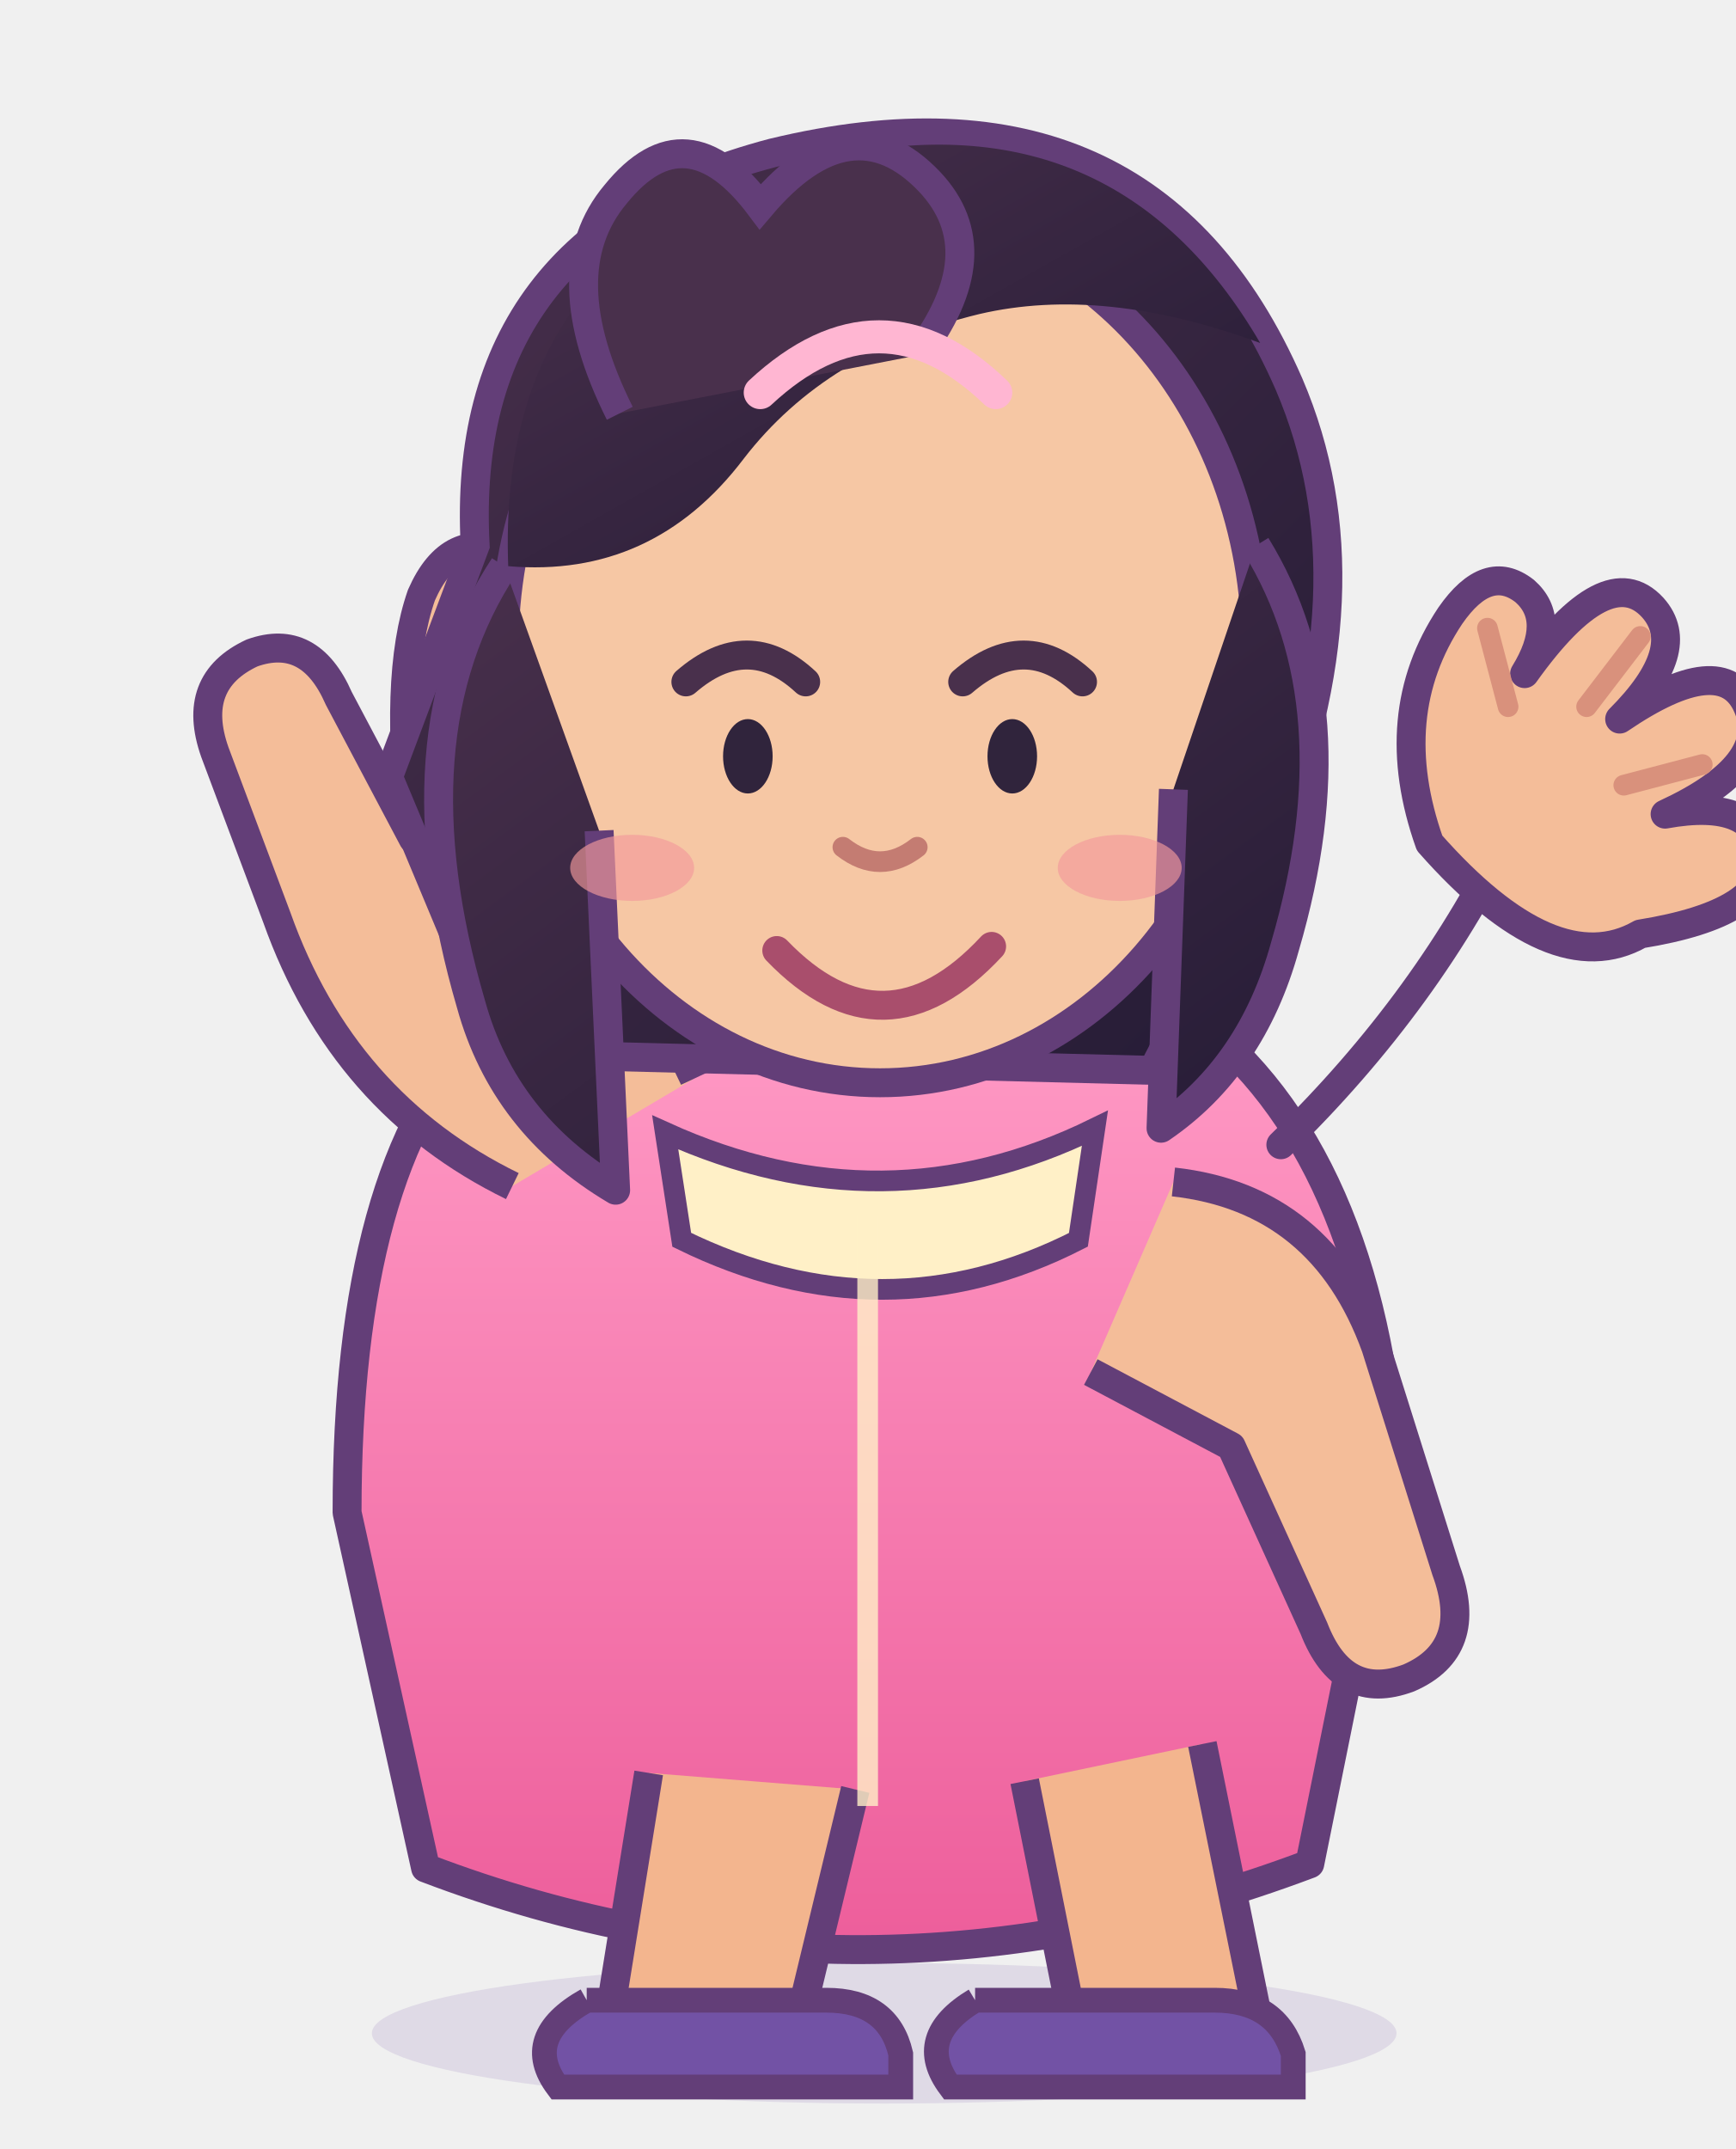
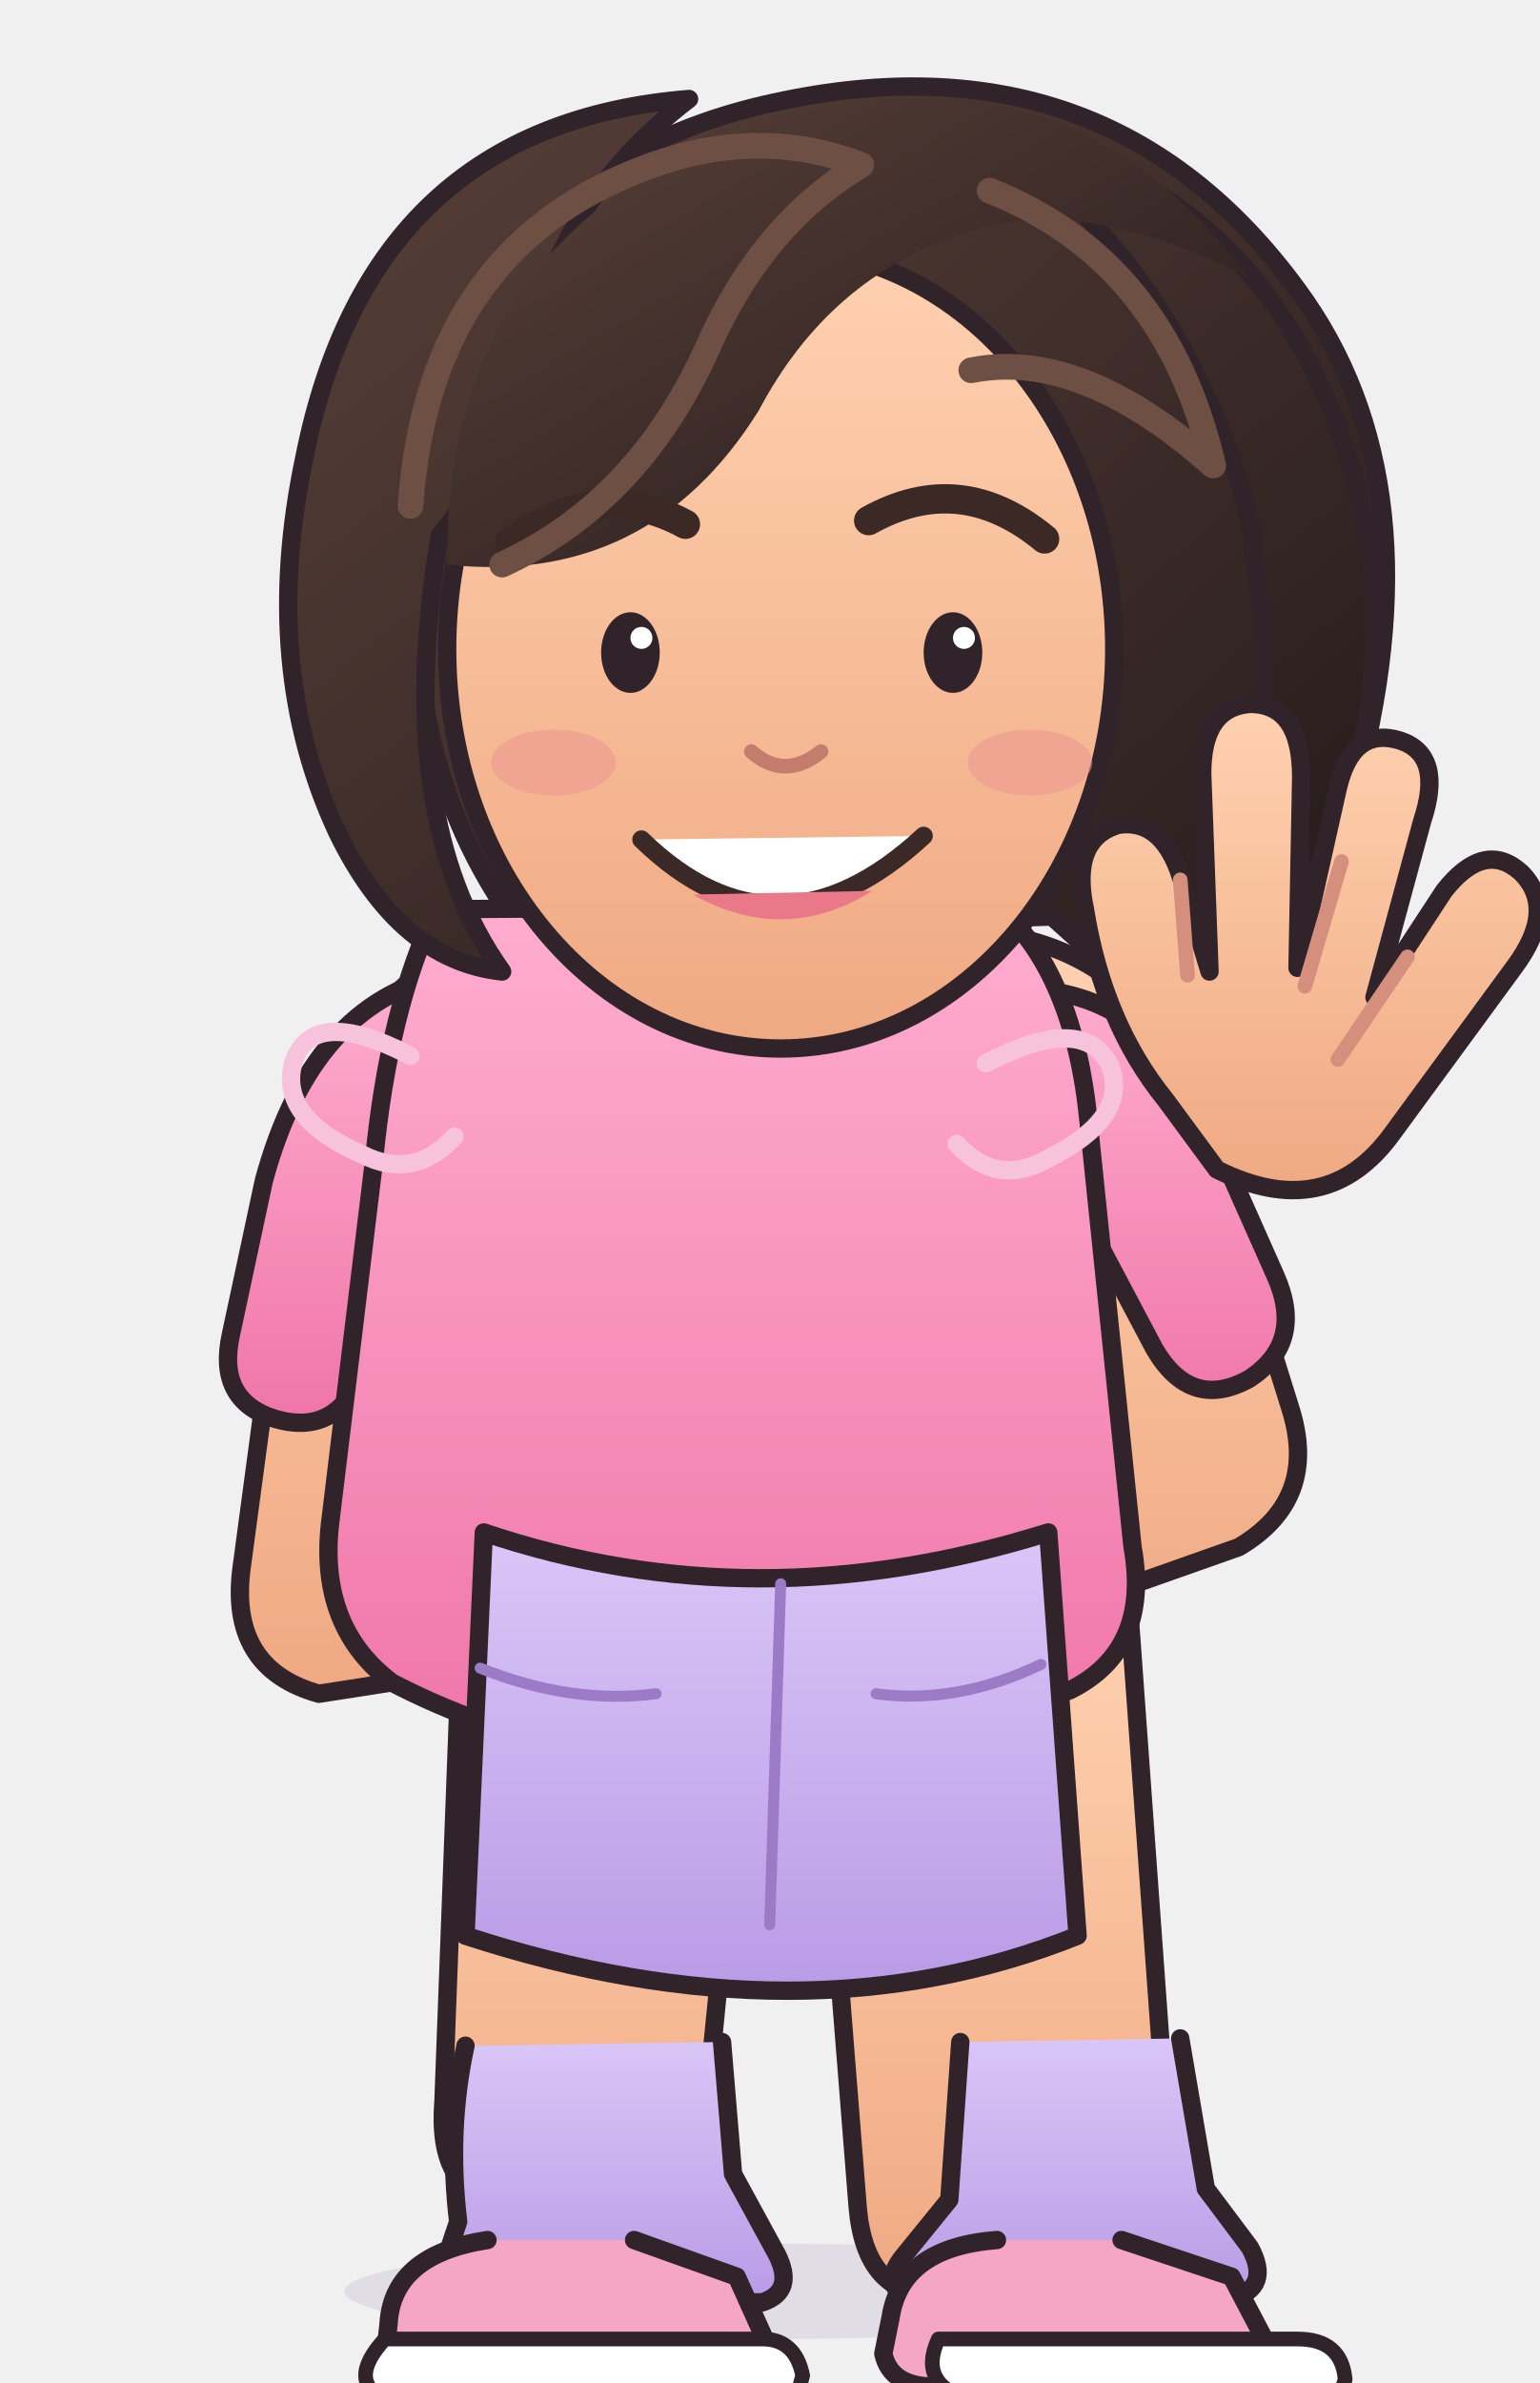
- <svg xmlns="http://www.w3.org/2000/svg" viewBox="0 0 420 520" role="img" aria-labelledby="title desc">
+ <svg xmlns="http://www.w3.org/2000/svg" viewBox="0 0 420 650" role="img" aria-labelledby="title desc">
  <defs>
-     <linearGradient id="dress" x2="0" y2="1">
-       <stop stop-color="#ff9ac5" />
-       <stop offset="1" stop-color="#ed5e9b" />
+     <linearGradient id="hair" x1="0" y1="0" x2="1" y2="1">
+       <stop stop-color="#594039" />
+       <stop offset="1" stop-color="#241b1b" />
    </linearGradient>
-     <linearGradient id="hair" x2="1" y2="1">
-       <stop stop-color="#49304c" />
-       <stop offset="1" stop-color="#241b35" />
+     <linearGradient id="skin" x2="0" y2="1">
+       <stop stop-color="#ffd1b0" />
+       <stop offset="1" stop-color="#efa982" />
+     </linearGradient>
+     <linearGradient id="pink" x2="0" y2="1">
+       <stop stop-color="#ffadd0" />
+       <stop offset="1" stop-color="#ef75a8" />
+     </linearGradient>
+     <linearGradient id="shorts" x2="0" y2="1">
+       <stop stop-color="#d9c6f7" />
+       <stop offset="1" stop-color="#b99be6" />
    </linearGradient>
  </defs>
-   <ellipse cx="214" cy="492" rx="124" ry="17" fill="#7252a5" opacity=".14" />
-   <path d="M116 250Q84 282 84 366L103 452Q208 492 317 451L337 352Q330 275 286 244Z" fill="url(#dress)" stroke="#633e78" stroke-width="7" stroke-linejoin="round" />
-   <path d="M157 429l-10 62h46l14-58m41-2 12 60h45l-14-69" fill="#f3b58e" stroke="#633e78" stroke-width="7" stroke-linejoin="round" />
-   <path d="M142 484h58q15 0 18 13v8h-83q-9-12 7-21m94 0h58q15 0 19 13v8h-83q-9-12 6-21" fill="#7252a5" stroke="#633e78" stroke-width="6" />
-   <path d="M124 287Q83 267 67 222l-15-40q-6-17 9-24 14-5 21 11l18 34q-5-39 2-59 7-16 21-10 12 5 8 22l-3 40q24 31 40 65" fill="#f4bd99" stroke="#633e78" stroke-width="7" stroke-linejoin="round" />
-   <path d="M284 286q36 4 49 40l17 54q7 19-9 26-16 6-23-12l-20-44-34-18" fill="#f4bd99" stroke="#633e78" stroke-width="7" stroke-linejoin="round" />
-   <path d="M115 132q-4-75 72-95 91-22 125 56 21 49-5 112l-28 54-157-4-28-67Z" fill="url(#hair)" stroke="#633e78" stroke-width="7" />
-   <ellipse cx="213" cy="157" rx="91" ry="105" fill="#f6c7a4" stroke="#633e78" stroke-width="7" />
-   <path d="M123 137q-3-81 78-99 69-15 104 45-38-14-68-7-37 9-57 35-22 29-57 26Z" fill="url(#hair)" />
-   <path d="M122 137q-27 41-8 106 8 29 35 45l-4-87m159-69q24 39 7 97-8 29-30 44l3-82" fill="url(#hair)" stroke="#633e78" stroke-width="7" stroke-linejoin="round" />
-   <path d="M166 165q15-13 29 0m38 0q15-13 29 0" fill="none" stroke="#49304c" stroke-width="7" stroke-linecap="round" />
-   <ellipse cx="181" cy="183" rx="6" ry="9" fill="#30243c" />
-   <ellipse cx="245" cy="183" rx="6" ry="9" fill="#30243c" />
-   <path d="M204 205q9 7 18 0" fill="none" stroke="#c47c72" stroke-width="5" stroke-linecap="round" />
-   <path d="M188 230q26 27 52-1" fill="none" stroke="#a94e6c" stroke-width="7" stroke-linecap="round" />
-   <ellipse cx="153" cy="210" rx="15" ry="8" fill="#f29a9b" opacity=".65" />
-   <ellipse cx="271" cy="210" rx="15" ry="8" fill="#f29a9b" opacity=".65" />
-   <path d="M161 274q53 24 104-1l-4 27q-47 24-96 0Z" fill="#fff0c7" stroke="#633e78" stroke-width="5" />
-   <path d="M210 294v143" stroke="#fff0c7" stroke-width="5" opacity=".8" />
-   <path d="M310 277q36-35 56-77" fill="none" stroke="#633e78" stroke-width="7" stroke-linecap="round" />
-   <g class="madina-wave">
-     <path d="M346 204q-11-31 5-55 9-13 18-6 8 7 0 20 20-28 31-16 9 10-8 27 25-17 31-3 6 14-20 26 22-4 24 10 1 14-30 19-21 12-51-22Z" fill="#f4bd99" stroke="#633e78" stroke-width="7" stroke-linejoin="round" />
-     <path d="M365 171l-5-19m24 19 13-17m-4 36 19-5" fill="none" stroke="#d9917c" stroke-width="5" stroke-linecap="round" />
+   <ellipse cx="210" cy="625" rx="116" ry="13" fill="#654b8b" opacity=".12" />
+   <g stroke="#302329" stroke-width="5" stroke-linejoin="round" stroke-linecap="round">
+     <path d="M126 440l-5 133q-2 24 15 28l54 1 15-151m17 0 12 151q2 24 21 24h50q17-2 15-22l-12-166" fill="url(#skin)" />
+     <path d="M127 558q-5 23-2 48l-4 12q-2 8 7 10h80q9-3 4-13l-12-22-3-36m65 0-3 43-13 16q-6 8 3 11h87q11-3 5-14l-12-16-7-41" fill="url(#shorts)" />
+     <path d="M133 611q-26 4-27 23l-1 9q2 8 15 8h82q10-1 8-10l-9-20-28-10m99 0q-26 2-29 21l-2 10q2 9 14 9h83q11-1 8-11l-10-19-30-10" fill="#f5a6c5" />
+     <path d="M105 638h103q9 0 11 10l-2 7H106q-12-5-1-17Zm151 0h98q12 0 13 11l-2 6h-99q-16-4-10-17Z" fill="#fff" stroke-width="4" />
+     <path d="M118 263q-32 21-41 82l-11 82q-4 28 21 35l45-7 30-132m117-67q37 9 49 51l24 77q8 25-14 38l-34 12-44-92" fill="url(#skin)" />
+     <path d="M121 266q-36 8-49 56l-9 42q-4 18 12 23 17 5 24-13l14-39 20-22m151-43q29 3 44 33l20 45q8 18-7 28-16 9-26-8l-18-34-24-15" fill="url(#pink)" />
+     <path d="M119 248q-13 27-17 69l-12 99q-3 28 17 43 81 42 185 2 22-11 17-39l-12-116q-4-41-25-59Z" fill="url(#pink)" />
+     <path d="M112 288q-27-14-32 2-4 15 19 25 14 7 25-5m145-20q27-14 34 1 5 14-17 25-14 8-25-4" fill="none" stroke="#f7c2dc" stroke-width="5" />
+     <path d="M132 418q74 25 154 0l8 110q-75 30-167 0Z" fill="url(#shorts)" />
+     <path d="M213 432l-3 93m-79-70q25 10 48 7m60 0q22 3 45-8" fill="none" stroke="#9b7bc6" stroke-width="3" />
+     <path d="M136 245q-28-44-21-105 9-93 96-112 91-20 143 51 39 53 15 139-11 45-43 67l-39-35-129 4Z" fill="url(#hair)" />
+     <path d="M120 146q-13 77 17 119-28-3-45-38-21-45-9-102 18-91 105-98-34 26-43 65-9 35-25 54Zm220-8q15 80-18 127 37-12 48-54 13-53-8-102-27-62-90-72 51 39 68 101Z" fill="url(#hair)" />
+     <ellipse cx="213" cy="177" rx="91" ry="109" fill="url(#skin)" />
+     <path d="M122 154q-1-94 91-122 79-22 128 44-46-24-79-12-36 12-55 48-30 48-85 42Z" fill="url(#hair)" stroke="none" />
+     <path d="M139 148q24-18 48-5m50-1q25-14 48 5" fill="none" stroke="#3a2925" stroke-width="8" />
+     <g class="madina-eye">
+       <ellipse cx="172" cy="178" rx="8" ry="11" fill="#302329" stroke="none" />
+       <ellipse cx="260" cy="178" rx="8" ry="11" fill="#302329" stroke="none" />
+       <circle cx="175" cy="174" r="3" fill="#fff" stroke="none" />
+       <circle cx="263" cy="174" r="3" fill="#fff" stroke="none" />
+     </g>
+     <path d="M205 205q9 8 19 0" fill="none" stroke="#c47d6d" stroke-width="4" />
+     <ellipse cx="151" cy="208" rx="17" ry="9" fill="#ed9692" opacity=".55" stroke="none" />
+     <ellipse cx="281" cy="208" rx="17" ry="9" fill="#ed9692" opacity=".55" stroke="none" />
+     <path d="M175 229q37 36 77-1" fill="#fff" stroke="#3b2928" stroke-width="5" />
+     <path d="M189 244q25 14 49-1" fill="#e97889" stroke="none" />
+     <path d="M112 138q5-73 69-94 28-9 54 1-27 16-42 50-19 42-56 59m133-102q48 19 61 75-36-32-66-26" fill="none" stroke="#6d5043" stroke-width="7" />
+     <g class="madina-wave">
+       <path d="M318 300q-17-21-22-52-4-19 9-23 13-2 18 17l7 23-2-54q0-18 13-19 14 0 14 20l-1 52 11-49q4-17 17-13 12 4 6 22l-13 48 19-29q11-14 21-5 10 10-2 26l-33 45q-18 25-48 10Z" fill="url(#skin)" />
+       <path d="M324 266l-2-26m34 29 10-34m-1 54 19-28" fill="none" stroke="#d58f7d" stroke-width="4" />
+     </g>
  </g>
-   <path d="M150 100q-17-34-1-53 17-21 35 3 22-26 41-6 16 17-3 42" fill="#49304c" stroke="#633e78" stroke-width="7" />
-   <path d="M184 95q29-27 57 0" fill="none" stroke="#ffb6d2" stroke-width="8" stroke-linecap="round" />
</svg>
